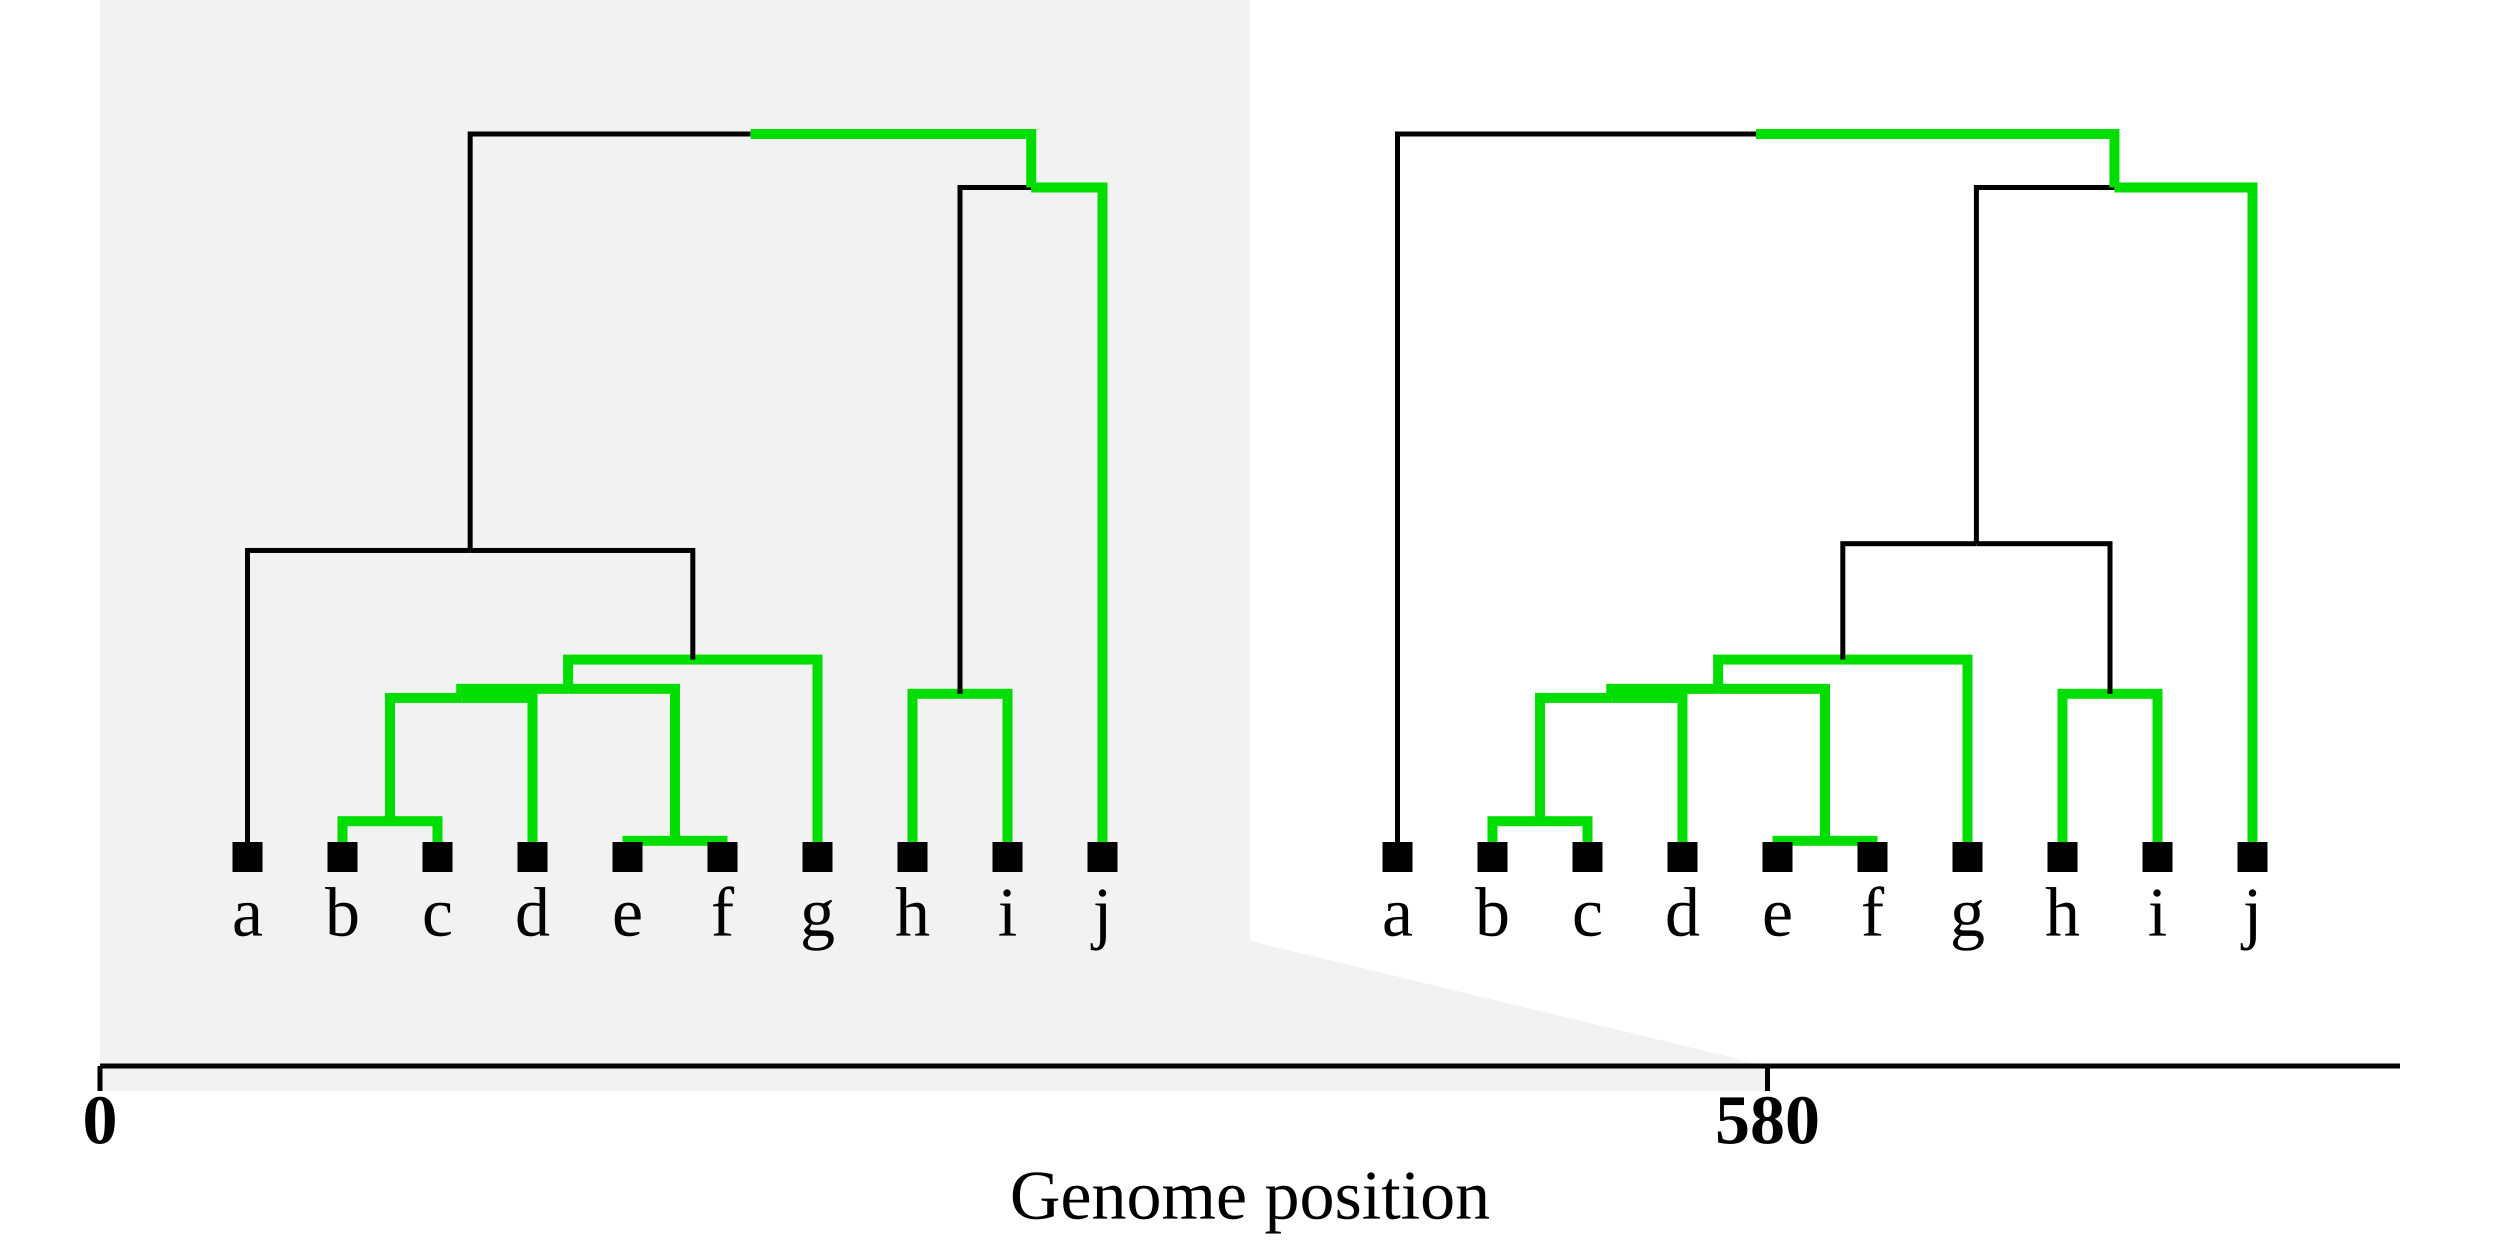
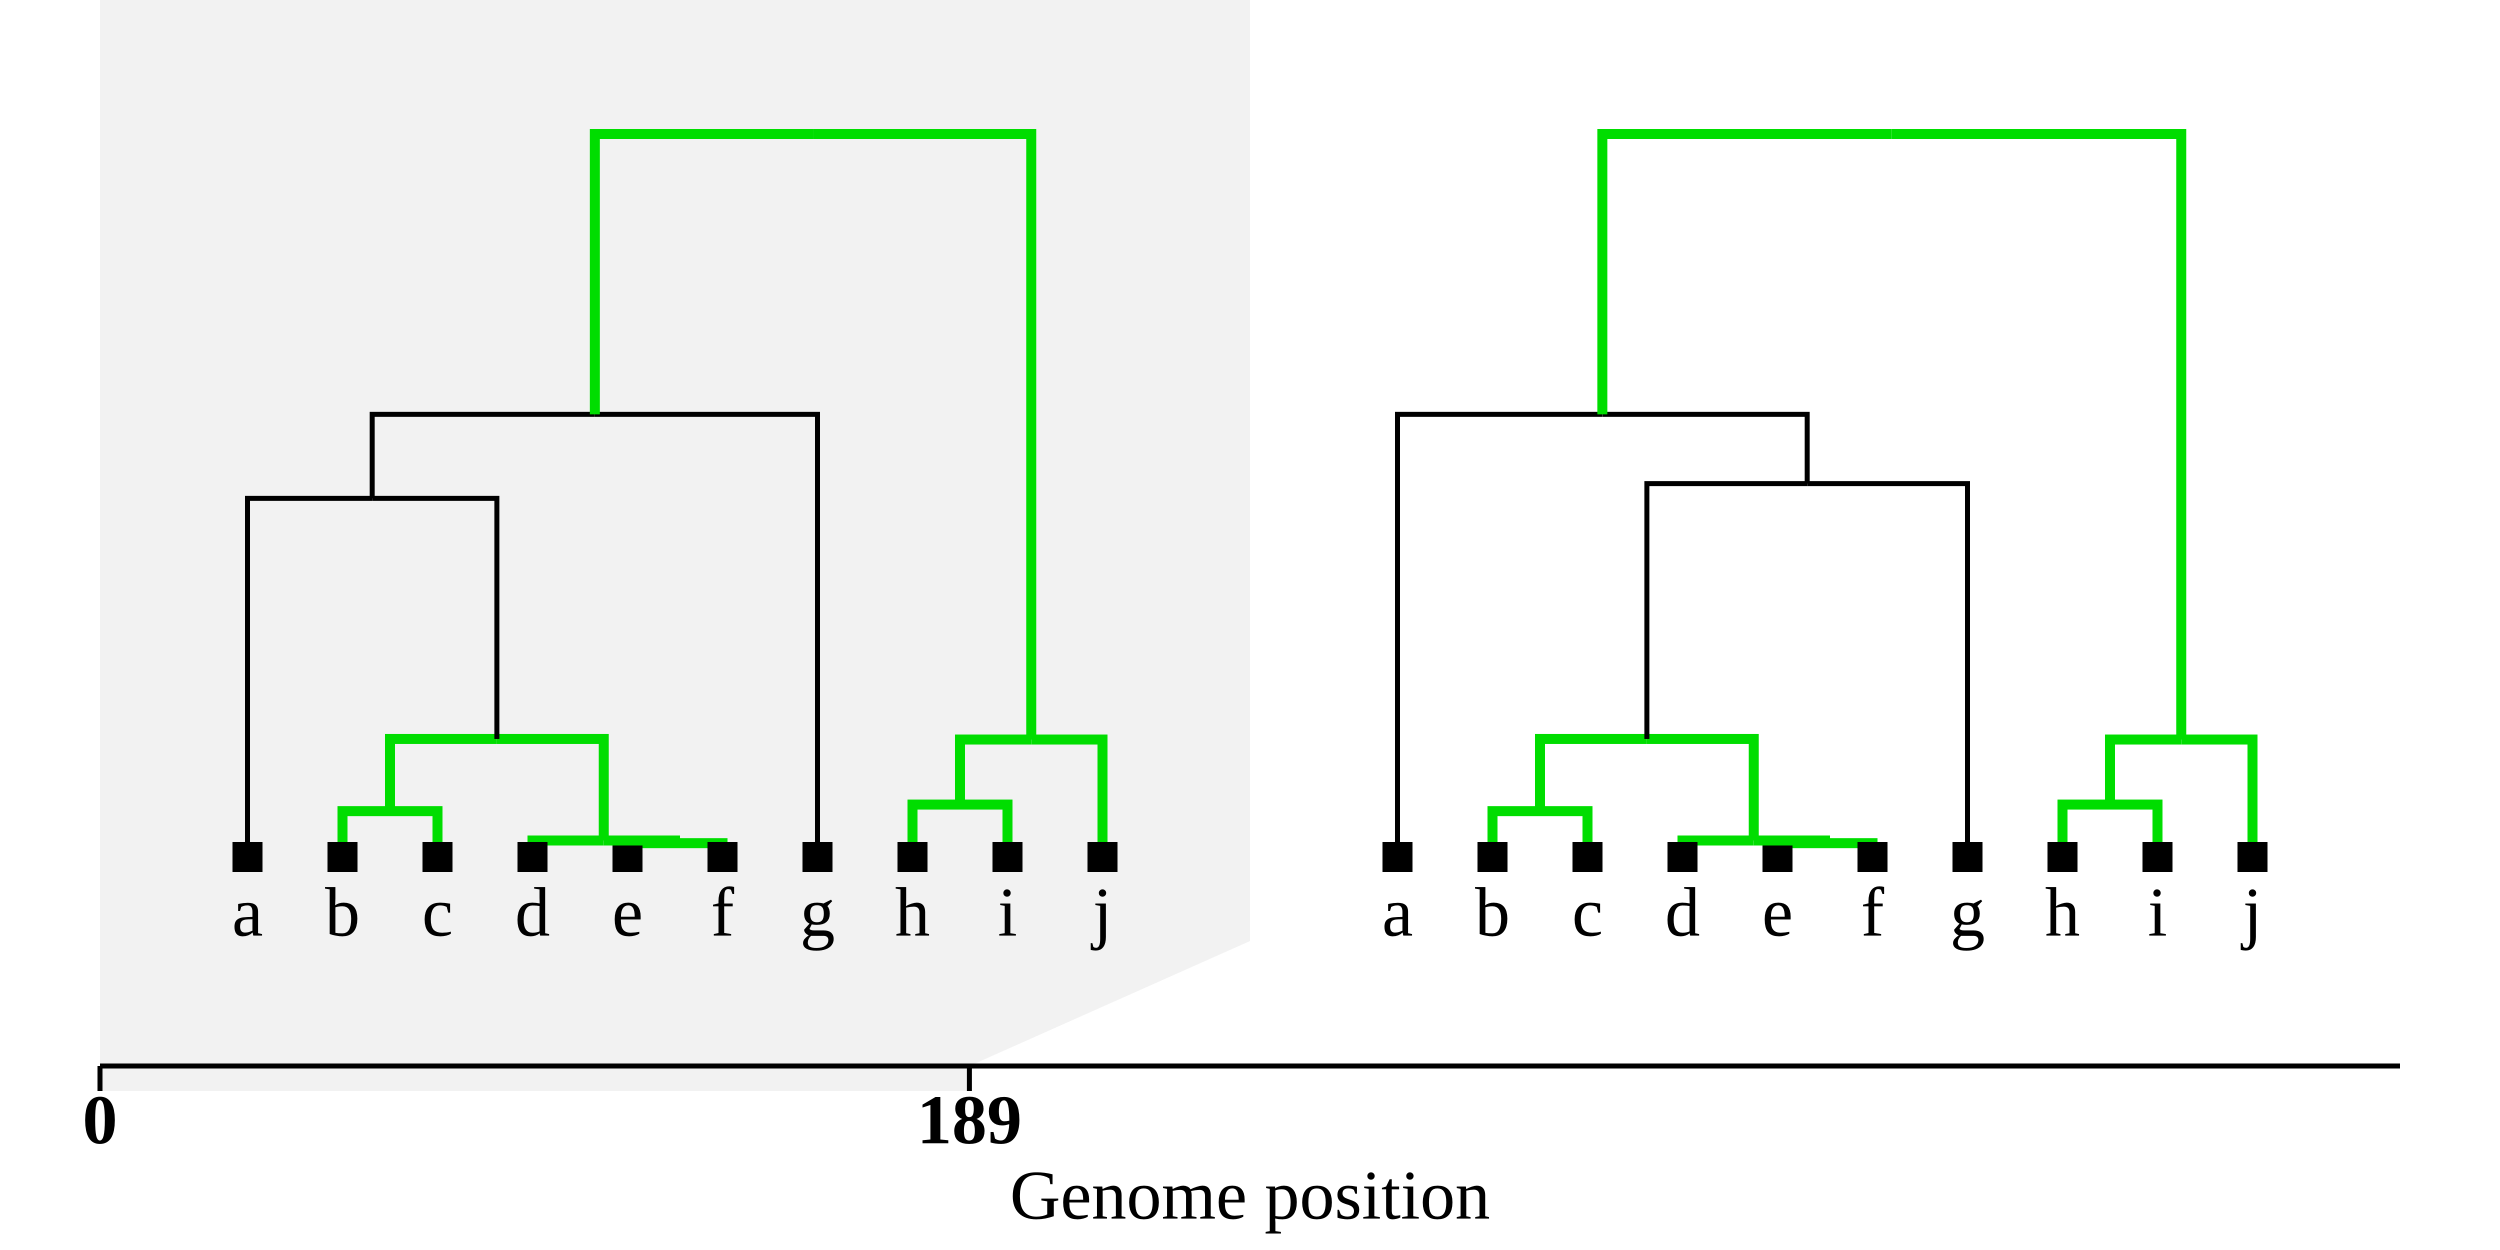
<svg xmlns="http://www.w3.org/2000/svg" baseProfile="full" height="250" id="svg1" version="1.1" width="500">
  <defs>
-     <style type="text/css">.background path {fill: #808080; fill-opacity: 0}.background path:nth-child(odd) {fill-opacity: .1}.axes {font-size: 14px}.x-axis .tick .lab {font-weight: bold; dominant-baseline: hanging}.axes, .tree {font-size: 14px; text-anchor: middle}.axes line, .edge {stroke: black; fill: none}.y-axis .grid {stroke: #FAFAFA}.node &gt; .sym {fill: black; stroke: none}.site &gt; .sym {stroke: black}.mut text {fill: red; font-style: italic}.mut.extra text {fill: hotpink}.mut line {fill: none; stroke: none}.mut .sym {fill: none; stroke: red}.mut.extra .sym {stroke: hotpink}.node .mut .sym {stroke-width: 1.5px}.tree text, .tree-sequence text {dominant-baseline: central}.plotbox .lab.lft {text-anchor: end}.plotbox .lab.rgt {text-anchor: start}#svg1 .tree:not(.t2) .node.a10.n7 &gt; .edge,#svg1 .tree:not(.t2) .node.a10.n8 &gt; .edge,#svg1 .tree:not(.t2) .node.a11.n1 &gt; .edge,#svg1 .tree:not(.t2) .node.a11.n3 &gt; .edge,#svg1 .tree:not(.t2) .node.a12.n4 &gt; .edge,#svg1 .tree:not(.t2) .node.a12.n11 &gt; .edge,#svg1 .tree:not(.t2) .node.a13.n2 &gt; .edge,#svg1 .tree:not(.t2) .node.a13.n5 &gt; .edge,#svg1 .tree:not(.t2) .node.a15.n10 &gt; .edge,#svg1 .tree:not(.t2) .node.a15.n12 &gt; .edge,#svg1 .tree:not(.t2) .node.a16.n9 &gt; .edge,#svg1 .tree:not(.t2) .node.a16.n15 &gt; .edge,#svg1 .tree:not(.t2) .node.a19.n6 &gt; .edge,#svg1 .tree:not(.t2) .node.a20.n19 &gt; .edge{stroke:#00DD00; stroke-width: 2px}.node:not(.sample) &gt; .sym, .node:not(.sample) &gt; .lab {visibility: hidden;}.mut {font-size: 12px} .y-axis .tick .lab {font-size: 85%}</style>
+     <style type="text/css">.background path {fill: #808080; fill-opacity: 0}.background path:nth-child(odd) {fill-opacity: .1}.axes {font-size: 14px}.x-axis .tick .lab {font-weight: bold; dominant-baseline: hanging}.axes, .tree {font-size: 14px; text-anchor: middle}.axes line, .edge {stroke: black; fill: none}.y-axis .grid {stroke: #FAFAFA}.node &gt; .sym {fill: black; stroke: none}.site &gt; .sym {stroke: black}.mut text {fill: red; font-style: italic}.mut.extra text {fill: hotpink}.mut line {fill: none; stroke: none}.mut .sym {fill: none; stroke: red}.mut.extra .sym {stroke: hotpink}.node .mut .sym {stroke-width: 1.5px}.tree text, .tree-sequence text {dominant-baseline: central}.plotbox .lab.lft {text-anchor: end}.plotbox .lab.rgt {text-anchor: start}#svg1 .tree:not(.t2) .node.a10.n8 &gt; .edge,#svg1 .tree:not(.t2) .node.a10.n9 &gt; .edge,#svg1 .tree:not(.t2) .node.a11.n4 &gt; .edge,#svg1 .tree:not(.t2) .node.a11.n10 &gt; .edge,#svg1 .tree:not(.t2) .node.a12.n2 &gt; .edge,#svg1 .tree:not(.t2) .node.a12.n3 &gt; .edge,#svg1 .tree:not(.t2) .node.a13.n1 &gt; .edge,#svg1 .tree:not(.t2) .node.a13.n7 &gt; .edge,#svg1 .tree:not(.t2) .node.a14.n6 &gt; .edge,#svg1 .tree:not(.t2) .node.a14.n13 &gt; .edge,#svg1 .tree:not(.t2) .node.a15.n11 &gt; .edge,#svg1 .tree:not(.t2) .node.a15.n12 &gt; .edge,#svg1 .tree:not(.t2) .node.a20.n14 &gt; .edge,#svg1 .tree:not(.t2) .node.a20.n19 &gt; .edge{stroke:#00DD00; stroke-width: 2px}.node:not(.sample) &gt; .sym, .node:not(.sample) &gt; .lab {visibility: hidden;}.mut {font-size: 12px} .y-axis .tick .lab {font-size: 85%}</style>
  </defs>
  <g class="tree-sequence">
    <g class="background">
-       <path d="M20,0 l230,0 l0,188.2 l103.5,25 l0,5 l-333.5,0 l0,-5 l0,-25 l0,-188.2z" />
-       <path d="M250,0 l230,0 l0,188.2 l0,25 l0,5 l-126.5,0 l0,-5 l-103.5,-25 l0,-188.2z" />
+       <path d="M20,0 l230,0 l0,188.2 l-56.12,25 l0,5 l-173.88,0 l0,-5 l0,-25 l0,-188.2z" />
+       <path d="M250,0 l230,0 l0,188.2 l0,25 l0,5 l-286.12,0 l0,-5 l56.12,-25 l0,-188.2z" />
    </g>
    <g class="axes">
      <g class="x-axis">
        <g transform="translate(250 250)">
          <text class="lab" text-anchor="middle" transform="translate(0 -11)">Genome position</text>
        </g>
        <line x1="20" x2="480" y1="213.2" y2="213.2" />
        <g class="ticks">
          <g class="tick" transform="translate(20 213.2)">
            <line x1="0" x2="0" y1="0" y2="5" />
            <g transform="translate(0 6)">
              <text class="lab">0</text>
            </g>
          </g>
-           <g class="tick" transform="translate(353.5 213.2)">
+           <g class="tick" transform="translate(193.88 213.2)">
            <line x1="0" x2="0" y1="0" y2="5" />
            <g transform="translate(0 6)">
-               <text class="lab">580</text>
+               <text class="lab">189</text>
            </g>
          </g>
        </g>
      </g>
    </g>
    <g class="plotbox trees">
      <g class="tree t-1" transform="translate(20 0)">
        <g class="plotbox">
-           <g class="c2 node n20 p0 root" transform="translate(130.141 26.8)">
-             <g class="a20 c2 node n17 p0" transform="translate(-56.1094 83.2923)">
-               <g class="a17 i0 leaf node n0 p1 sample" transform="translate(-44.5312 61.3077)">
-                 <path class="edge" d="M 0 0 V -61.308 H 44.531" />
-                 <rect class="sym" height="6" width="6" x="-3" y="-3" />
-                 <text class="lab" transform="translate(0 11)">a</text>
-               </g>
-               <g class="a17 c2 node n16 p0" transform="translate(44.5312 21.8208)">
-                 <g class="a16 i4 leaf node n9 p2 sample" transform="translate(24.9375 39.4868)">
-                   <path class="edge" d="M 0 0 V -39.487 H -24.938" />
-                   <rect class="sym" height="6" width="6" x="-3" y="-3" />
-                   <text class="lab" transform="translate(0 11)">g</text>
-                 </g>
-                 <g class="a16 c2 node n15 p0" transform="translate(-24.9375 5.85307)">
-                   <g class="a15 c2 node n10 p2" transform="translate(21.375 30.3954)">
-                     <g class="a10 i3 leaf node n7 p2 sample" transform="translate(-9.5 3.23842)">
-                       <path class="edge" d="M 0 0 V -3.238 H 9.5" />
-                       <rect class="sym" height="6" width="6" x="-3" y="-3" />
-                       <text class="lab" transform="translate(0 11)">e</text>
-                     </g>
-                     <g class="a10 i4 leaf node n8 p2 sample" transform="translate(9.5 3.23842)">
-                       <path class="edge" d="M 0 0 V -3.238 H -9.5" />
-                       <rect class="sym" height="6" width="6" x="-3" y="-3" />
-                       <text class="lab" transform="translate(0 11)">f</text>
-                     </g>
-                     <path class="edge" d="M 0 0 V -30.395 H -21.375" />
-                     <circle class="sym" cx="0" cy="0" r="3" />
-                     <text class="lab rgt" transform="translate(3 -7.0)">k</text>
-                   </g>
-                   <g class="a15 c2 node n12 p0" transform="translate(-21.375 1.82594)">
-                     <g class="a12 i2 leaf node n4 p2 sample" transform="translate(14.25 31.8078)">
-                       <path class="edge" d="M 0 0 V -31.808 H -14.25" />
+           <g class="c2 node n20 p0 root" transform="translate(142.609 26.8)">
+             <g class="a20 c2 node n14 p0" transform="translate(43.6406 121.107)">
+               <g class="a14 i3 leaf node n6 p2 sample" transform="translate(14.25 23.4927)">
+                 <path class="edge" d="M 0 0 V -23.493 H -14.25" />
+                 <rect class="sym" height="6" width="6" x="-3" y="-3" />
+                 <text class="lab" transform="translate(0 11)">j</text>
+               </g>
+               <g class="a14 c2 node n13 p0" transform="translate(-14.25 13.0082)">
+                 <g class="a13 i0 leaf node n1 p1 sample" transform="translate(-9.5 10.4845)">
+                   <path class="edge" d="M 0 0 V -10.485 H 9.5" />
+                   <rect class="sym" height="6" width="6" x="-3" y="-3" />
+                   <text class="lab" transform="translate(0 11)">h</text>
+                 </g>
+                 <g class="a13 i3 leaf node n7 p2 sample" transform="translate(9.5 10.4845)">
+                   <path class="edge" d="M 0 0 V -10.485 H -9.5" />
+                   <rect class="sym" height="6" width="6" x="-3" y="-3" />
+                   <text class="lab" transform="translate(0 11)">i</text>
+                 </g>
+                 <path class="edge" d="M 0 0 V -13.008 H 14.25" />
+                 <circle class="sym" cx="0" cy="0" r="3" />
+                 <text class="lab lft" transform="translate(-3 -7.0)">n</text>
+               </g>
+               <path class="edge" d="M 0 0 V -121.107 H -43.641" />
+               <circle class="sym" cx="0" cy="0" r="3" />
+               <text class="lab rgt" transform="translate(3 -7.0)">o</text>
+             </g>
+             <g class="a20 c2 node n19 p0" transform="translate(-43.6406 56.0698)">
+               <g class="a19 i2 leaf node n5 p2 sample" transform="translate(44.5312 88.5302)">
+                 <path class="edge" d="M 0 0 V -88.53 H -44.531" />
+                 <rect class="sym" height="6" width="6" x="-3" y="-3" />
+                 <text class="lab" transform="translate(0 11)">g</text>
+               </g>
+               <g class="a19 c2 node n17 p0" transform="translate(-44.5312 16.8039)">
+                 <g class="a17 i0 leaf node n0 p1 sample" transform="translate(-24.9375 71.7263)">
+                   <path class="edge" d="M 0 0 V -71.726 H 24.938" />
+                   <rect class="sym" height="6" width="6" x="-3" y="-3" />
+                   <text class="lab" transform="translate(0 11)">a</text>
+                 </g>
+                 <g class="a17 c2 node n15 p0" transform="translate(24.9375 48.119)">
+                   <g class="a15 c2 node n11 p2" transform="translate(21.375 20.3069)">
+                     <g class="a11 i2 leaf node n4 p2 sample" transform="translate(-14.25 3.30029)">
+                       <path class="edge" d="M 0 0 V -3.3 H 14.25" />
                      <rect class="sym" height="6" width="6" x="-3" y="-3" />
                      <text class="lab" transform="translate(0 11)">d</text>
                    </g>
-                     <g class="a12 c2 node n11 p1" transform="translate(-14.25 24.6436)">
-                       <g class="a11 i0 leaf node n1 p1 sample" transform="translate(-9.5 7.1642)">
-                         <path class="edge" d="M 0 0 V -7.164 H 9.5" />
-                         <rect class="sym" height="6" width="6" x="-3" y="-3" />
-                         <text class="lab" transform="translate(0 11)">b</text>
-                       </g>
-                       <g class="a11 i1 leaf node n3 p1 sample" transform="translate(9.5 7.1642)">
-                         <path class="edge" d="M 0 0 V -7.164 H -9.5" />
-                         <rect class="sym" height="6" width="6" x="-3" y="-3" />
-                         <text class="lab" transform="translate(0 11)">c</text>
-                       </g>
-                       <path class="edge" d="M 0 0 V -24.644 H 14.25" />
+                     <g class="a11 c2 node n10 p2" transform="translate(14.25 0.5326)">
+                       <g class="a10 i4 leaf node n8 p2 sample" transform="translate(-9.5 2.76769)">
+                         <path class="edge" d="M 0 0 V -2.768 H 9.5" />
+                         <rect class="sym" height="6" width="6" x="-3" y="-3" />
+                         <text class="lab" transform="translate(0 11)">e</text>
+                       </g>
+                       <g class="a10 i4 leaf node n9 p2 sample" transform="translate(9.5 2.76769)">
+                         <path class="edge" d="M 0 0 V -2.768 H -9.5" />
+                         <rect class="sym" height="6" width="6" x="-3" y="-3" />
+                         <text class="lab" transform="translate(0 11)">f</text>
+                       </g>
+                       <path class="edge" d="M 0 0 V -0.533 H -14.25" />
                      <circle class="sym" cx="0" cy="0" r="3" />
-                       <text class="lab lft" transform="translate(-3 -7.0)">l</text>
-                     </g>
-                     <path class="edge" d="M 0 0 V -1.826 H 21.375" />
+                       <text class="lab rgt" transform="translate(3 -7.0)">k</text>
+                     </g>
+                     <path class="edge" d="M 0 0 V -20.307 H -21.375" />
+                     <circle class="sym" cx="0" cy="0" r="3" />
+                     <text class="lab rgt" transform="translate(3 -7.0)">l</text>
+                   </g>
+                   <g class="a15 c2 node n12 p0" transform="translate(-21.375 14.4347)">
+                     <g class="a12 i1 leaf node n2 p1 sample" transform="translate(-9.5 9.17257)">
+                       <path class="edge" d="M 0 0 V -9.173 H 9.5" />
+                       <rect class="sym" height="6" width="6" x="-3" y="-3" />
+                       <text class="lab" transform="translate(0 11)">b</text>
+                     </g>
+                     <g class="a12 i1 leaf node n3 p1 sample" transform="translate(9.5 9.17257)">
+                       <path class="edge" d="M 0 0 V -9.173 H -9.5" />
+                       <rect class="sym" height="6" width="6" x="-3" y="-3" />
+                       <text class="lab" transform="translate(0 11)">c</text>
+                     </g>
+                     <path class="edge" d="M 0 0 V -14.435 H 21.375" />
                    <circle class="sym" cx="0" cy="0" r="3" />
                    <text class="lab lft" transform="translate(-3 -7.0)">m</text>
                  </g>
-                   <path class="edge" d="M 0 0 V -5.853 H 24.938" />
+                   <path class="edge" d="M 0 0 V -48.119 H -24.938" />
                  <circle class="sym" cx="0" cy="0" r="3" />
-                   <text class="lab lft" transform="translate(-3 -7.0)">p</text>
-                 </g>
-                 <path class="edge" d="M 0 0 V -21.821 H -44.531" />
-                 <circle class="sym" cx="0" cy="0" r="3" />
-                 <text class="lab rgt" transform="translate(3 -7.0)">q</text>
-               </g>
-               <path class="edge" d="M 0 0 V -83.292 H 56.109" />
-               <circle class="sym" cx="0" cy="0" r="3" />
-               <text class="lab lft" transform="translate(-3 -7.0)">r</text>
-             </g>
-             <g class="a20 c2 node n19 p0" transform="translate(56.1094 10.6982)">
-               <g class="a19 i3 leaf node n6 p2 sample" transform="translate(14.25 133.902)">
-                 <path class="edge" d="M 0 0 V -133.902 H -14.25" />
-                 <rect class="sym" height="6" width="6" x="-3" y="-3" />
-                 <text class="lab" transform="translate(0 11)">j</text>
-               </g>
-               <g class="a19 c2 node n13 p0" transform="translate(-14.25 101.263)">
-                 <g class="a13 i1 leaf node n2 p1 sample" transform="translate(-9.5 32.6389)">
-                   <path class="edge" d="M 0 0 V -32.639 H 9.5" />
-                   <rect class="sym" height="6" width="6" x="-3" y="-3" />
-                   <text class="lab" transform="translate(0 11)">h</text>
-                 </g>
-                 <g class="a13 i2 leaf node n5 p2 sample" transform="translate(9.5 32.6389)">
-                   <path class="edge" d="M 0 0 V -32.639 H -9.5" />
-                   <rect class="sym" height="6" width="6" x="-3" y="-3" />
-                   <text class="lab" transform="translate(0 11)">i</text>
-                 </g>
-                 <path class="edge" d="M 0 0 V -101.263 H 14.25" />
-                 <circle class="sym" cx="0" cy="0" r="3" />
-                 <text class="lab lft" transform="translate(-3 -7.0)">n</text>
-               </g>
-               <path class="edge" d="M 0 0 V -10.698 H -56.109" />
-               <circle class="sym" cx="0" cy="0" r="3" />
-               <text class="lab rgt" transform="translate(3 -7.0)">t</text>
+                   <text class="lab rgt" transform="translate(3 -7.0)">p</text>
+                 </g>
+                 <path class="edge" d="M 0 0 V -16.804 H 44.531" />
+                 <circle class="sym" cx="0" cy="0" r="3" />
+                 <text class="lab lft" transform="translate(-3 -7.0)">r</text>
+               </g>
+               <path class="edge" d="M 0 0 V -56.07 H 43.641" />
+               <circle class="sym" cx="0" cy="0" r="3" />
+               <text class="lab lft" transform="translate(-3 -7.0)">t</text>
            </g>
            <circle class="sym" cx="0" cy="0" r="3" />
            <text class="lab" transform="translate(0 -11)">u</text>
          </g>
        </g>
      </g>
      <g class="tree t0" transform="translate(250 0)">
        <g class="plotbox">
-           <g class="c2 node n20 p0 root" transform="translate(101.195 26.8)">
-             <g class="a20 c2 node n19 p0" transform="translate(71.6953 10.6982)">
-               <g class="a19 i3 leaf node n6 p2 sample" transform="translate(27.6094 133.902)">
-                 <path class="edge" d="M 0 0 V -133.902 H -27.609" />
+           <g class="c2 node n20 p0 root" transform="translate(128.359 26.8)">
+             <g class="a20 c2 node n14 p0" transform="translate(57.8906 121.107)">
+               <g class="a14 i3 leaf node n6 p2 sample" transform="translate(14.25 23.4927)">
+                 <path class="edge" d="M 0 0 V -23.493 H -14.25" />
                <rect class="sym" height="6" width="6" x="-3" y="-3" />
                <text class="lab" transform="translate(0 11)">j</text>
              </g>
-               <g class="a19 c2 node n18 p0" transform="translate(-27.6094 71.2396)">
-                 <g class="a18 c2 node n13 p0" transform="translate(26.7188 30.0232)">
-                   <g class="a13 i1 leaf node n2 p1 sample" transform="translate(-9.5 32.6389)">
-                     <path class="edge" d="M 0 0 V -32.639 H 9.5" />
-                     <rect class="sym" height="6" width="6" x="-3" y="-3" />
-                     <text class="lab" transform="translate(0 11)">h</text>
-                   </g>
-                   <g class="a13 i2 leaf node n5 p2 sample" transform="translate(9.5 32.6389)">
-                     <path class="edge" d="M 0 0 V -32.639 H -9.5" />
-                     <rect class="sym" height="6" width="6" x="-3" y="-3" />
-                     <text class="lab" transform="translate(0 11)">i</text>
-                   </g>
-                   <path class="edge" d="M 0 0 V -30.023 H -26.719" />
-                   <circle class="sym" cx="0" cy="0" r="3" />
-                   <text class="lab rgt" transform="translate(3 -7.0)">n</text>
-                 </g>
-                 <g class="a18 c2 node n16 p0" transform="translate(-26.7188 23.1753)">
-                   <g class="a16 i4 leaf node n9 p2 sample" transform="translate(24.9375 39.4868)">
-                     <path class="edge" d="M 0 0 V -39.487 H -24.938" />
-                     <rect class="sym" height="6" width="6" x="-3" y="-3" />
-                     <text class="lab" transform="translate(0 11)">g</text>
-                   </g>
-                   <g class="a16 c2 node n15 p0" transform="translate(-24.9375 5.85307)">
-                     <g class="a15 c2 node n10 p2" transform="translate(21.375 30.3954)">
-                       <g class="a10 i3 leaf node n7 p2 sample" transform="translate(-9.5 3.23842)">
-                         <path class="edge" d="M 0 0 V -3.238 H 9.5" />
+               <g class="a14 c2 node n13 p0" transform="translate(-14.25 13.0082)">
+                 <g class="a13 i0 leaf node n1 p1 sample" transform="translate(-9.5 10.4845)">
+                   <path class="edge" d="M 0 0 V -10.485 H 9.5" />
+                   <rect class="sym" height="6" width="6" x="-3" y="-3" />
+                   <text class="lab" transform="translate(0 11)">h</text>
+                 </g>
+                 <g class="a13 i3 leaf node n7 p2 sample" transform="translate(9.5 10.4845)">
+                   <path class="edge" d="M 0 0 V -10.485 H -9.5" />
+                   <rect class="sym" height="6" width="6" x="-3" y="-3" />
+                   <text class="lab" transform="translate(0 11)">i</text>
+                 </g>
+                 <path class="edge" d="M 0 0 V -13.008 H 14.25" />
+                 <circle class="sym" cx="0" cy="0" r="3" />
+                 <text class="lab lft" transform="translate(-3 -7.0)">n</text>
+               </g>
+               <path class="edge" d="M 0 0 V -121.107 H -57.891" />
+               <circle class="sym" cx="0" cy="0" r="3" />
+               <text class="lab rgt" transform="translate(3 -7.0)">o</text>
+             </g>
+             <g class="a20 c2 node n19 p0" transform="translate(-57.8906 56.0698)">
+               <g class="a19 i0 leaf node n0 p1 sample" transform="translate(-40.9688 88.5302)">
+                 <path class="edge" d="M 0 0 V -88.53 H 40.969" />
+                 <rect class="sym" height="6" width="6" x="-3" y="-3" />
+                 <text class="lab" transform="translate(0 11)">a</text>
+               </g>
+               <g class="a19 c2 node n18 p0" transform="translate(40.9688 13.8521)">
+                 <g class="a18 i2 leaf node n5 p2 sample" transform="translate(32.0625 74.678)">
+                   <path class="edge" d="M 0 0 V -74.678 H -32.062" />
+                   <rect class="sym" height="6" width="6" x="-3" y="-3" />
+                   <text class="lab" transform="translate(0 11)">g</text>
+                 </g>
+                 <g class="a18 c2 node n15 p0" transform="translate(-32.0625 51.0708)">
+                   <g class="a15 c2 node n11 p2" transform="translate(21.375 20.3069)">
+                     <g class="a11 i2 leaf node n4 p2 sample" transform="translate(-14.25 3.30029)">
+                       <path class="edge" d="M 0 0 V -3.3 H 14.25" />
+                       <rect class="sym" height="6" width="6" x="-3" y="-3" />
+                       <text class="lab" transform="translate(0 11)">d</text>
+                     </g>
+                     <g class="a11 c2 node n10 p2" transform="translate(14.25 0.5326)">
+                       <g class="a10 i4 leaf node n8 p2 sample" transform="translate(-9.5 2.76769)">
+                         <path class="edge" d="M 0 0 V -2.768 H 9.5" />
                        <rect class="sym" height="6" width="6" x="-3" y="-3" />
                        <text class="lab" transform="translate(0 11)">e</text>
                      </g>
-                       <g class="a10 i4 leaf node n8 p2 sample" transform="translate(9.5 3.23842)">
-                         <path class="edge" d="M 0 0 V -3.238 H -9.5" />
+                       <g class="a10 i4 leaf node n9 p2 sample" transform="translate(9.5 2.76769)">
+                         <path class="edge" d="M 0 0 V -2.768 H -9.5" />
                        <rect class="sym" height="6" width="6" x="-3" y="-3" />
                        <text class="lab" transform="translate(0 11)">f</text>
                      </g>
-                       <path class="edge" d="M 0 0 V -30.395 H -21.375" />
+                       <path class="edge" d="M 0 0 V -0.533 H -14.25" />
                      <circle class="sym" cx="0" cy="0" r="3" />
                      <text class="lab rgt" transform="translate(3 -7.0)">k</text>
                    </g>
-                     <g class="a15 c2 node n12 p0" transform="translate(-21.375 1.82594)">
-                       <g class="a12 i2 leaf node n4 p2 sample" transform="translate(14.25 31.8078)">
-                         <path class="edge" d="M 0 0 V -31.808 H -14.25" />
-                         <rect class="sym" height="6" width="6" x="-3" y="-3" />
-                         <text class="lab" transform="translate(0 11)">d</text>
-                       </g>
-                       <g class="a12 c2 node n11 p1" transform="translate(-14.25 24.6436)">
-                         <g class="a11 i0 leaf node n1 p1 sample" transform="translate(-9.5 7.1642)">
-                           <path class="edge" d="M 0 0 V -7.164 H 9.5" />
-                           <rect class="sym" height="6" width="6" x="-3" y="-3" />
-                           <text class="lab" transform="translate(0 11)">b</text>
-                         </g>
-                         <g class="a11 i1 leaf node n3 p1 sample" transform="translate(9.5 7.1642)">
-                           <path class="edge" d="M 0 0 V -7.164 H -9.5" />
-                           <rect class="sym" height="6" width="6" x="-3" y="-3" />
-                           <text class="lab" transform="translate(0 11)">c</text>
-                         </g>
-                         <path class="edge" d="M 0 0 V -24.644 H 14.25" />
-                         <circle class="sym" cx="0" cy="0" r="3" />
-                         <text class="lab lft" transform="translate(-3 -7.0)">l</text>
-                       </g>
-                       <path class="edge" d="M 0 0 V -1.826 H 21.375" />
-                       <circle class="sym" cx="0" cy="0" r="3" />
-                       <text class="lab lft" transform="translate(-3 -7.0)">m</text>
-                     </g>
-                     <path class="edge" d="M 0 0 V -5.853 H 24.938" />
-                     <circle class="sym" cx="0" cy="0" r="3" />
-                     <text class="lab lft" transform="translate(-3 -7.0)">p</text>
-                   </g>
-                   <path class="edge" d="M 0 0 V -23.175 H 26.719" />
+                     <path class="edge" d="M 0 0 V -20.307 H -21.375" />
+                     <circle class="sym" cx="0" cy="0" r="3" />
+                     <text class="lab rgt" transform="translate(3 -7.0)">l</text>
+                   </g>
+                   <g class="a15 c2 node n12 p0" transform="translate(-21.375 14.4347)">
+                     <g class="a12 i1 leaf node n2 p1 sample" transform="translate(-9.5 9.17257)">
+                       <path class="edge" d="M 0 0 V -9.173 H 9.5" />
+                       <rect class="sym" height="6" width="6" x="-3" y="-3" />
+                       <text class="lab" transform="translate(0 11)">b</text>
+                     </g>
+                     <g class="a12 i1 leaf node n3 p1 sample" transform="translate(9.5 9.17257)">
+                       <path class="edge" d="M 0 0 V -9.173 H -9.5" />
+                       <rect class="sym" height="6" width="6" x="-3" y="-3" />
+                       <text class="lab" transform="translate(0 11)">c</text>
+                     </g>
+                     <path class="edge" d="M 0 0 V -14.435 H 21.375" />
+                     <circle class="sym" cx="0" cy="0" r="3" />
+                     <text class="lab lft" transform="translate(-3 -7.0)">m</text>
+                   </g>
+                   <path class="edge" d="M 0 0 V -51.071 H 32.062" />
                  <circle class="sym" cx="0" cy="0" r="3" />
-                   <text class="lab lft" transform="translate(-3 -7.0)">q</text>
-                 </g>
-                 <path class="edge" d="M 0 0 V -71.24 H 27.609" />
-                 <circle class="sym" cx="0" cy="0" r="3" />
-                 <text class="lab lft" transform="translate(-3 -7.0)">s</text>
-               </g>
-               <path class="edge" d="M 0 0 V -10.698 H -71.695" />
-               <circle class="sym" cx="0" cy="0" r="3" />
-               <text class="lab rgt" transform="translate(3 -7.0)">t</text>
-             </g>
-             <g class="a20 i0 leaf node n0 p1 sample" transform="translate(-71.6953 144.6)">
-               <path class="edge" d="M 0 0 V -144.6 H 71.695" />
-               <rect class="sym" height="6" width="6" x="-3" y="-3" />
-               <text class="lab" transform="translate(0 11)">a</text>
+                   <text class="lab lft" transform="translate(-3 -7.0)">p</text>
+                 </g>
+                 <path class="edge" d="M 0 0 V -13.852 H -40.969" />
+                 <circle class="sym" cx="0" cy="0" r="3" />
+                 <text class="lab rgt" transform="translate(3 -7.0)">s</text>
+               </g>
+               <path class="edge" d="M 0 0 V -56.07 H 57.891" />
+               <circle class="sym" cx="0" cy="0" r="3" />
+               <text class="lab lft" transform="translate(-3 -7.0)">t</text>
            </g>
            <circle class="sym" cx="0" cy="0" r="3" />
            <text class="lab" transform="translate(0 -11)">u</text>
          </g>
        </g>
      </g>
    </g>
  </g>
</svg>
